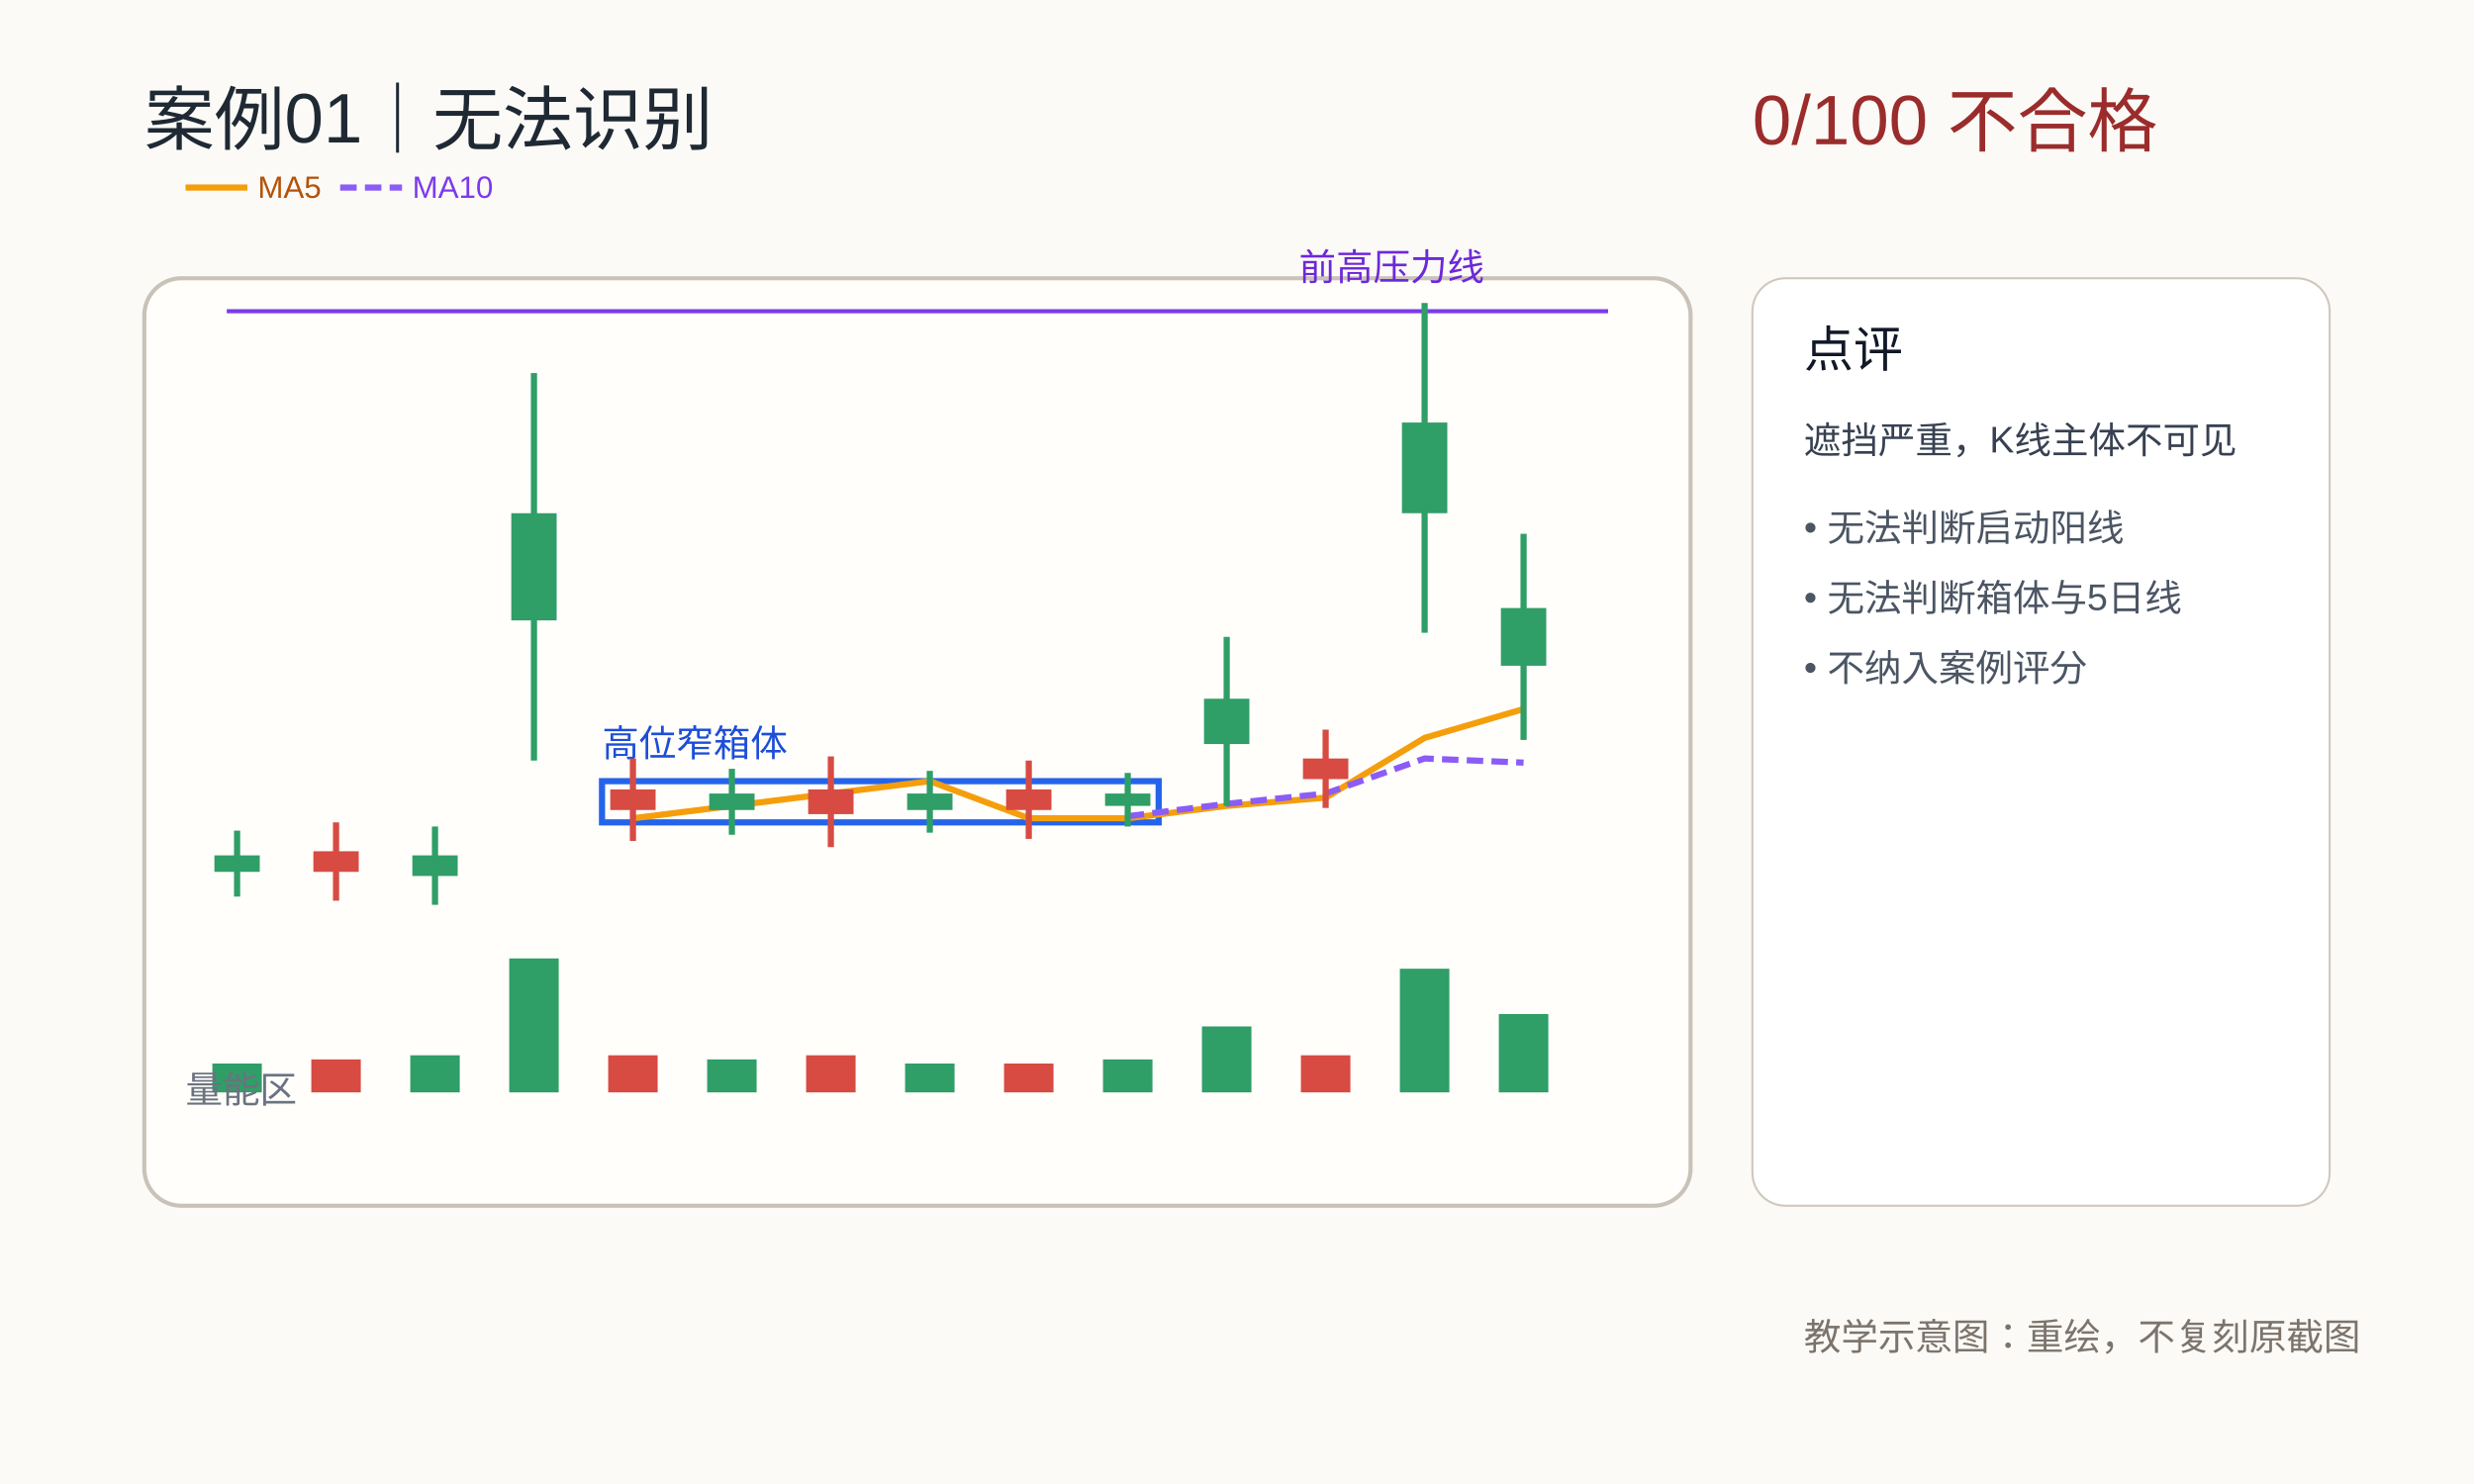
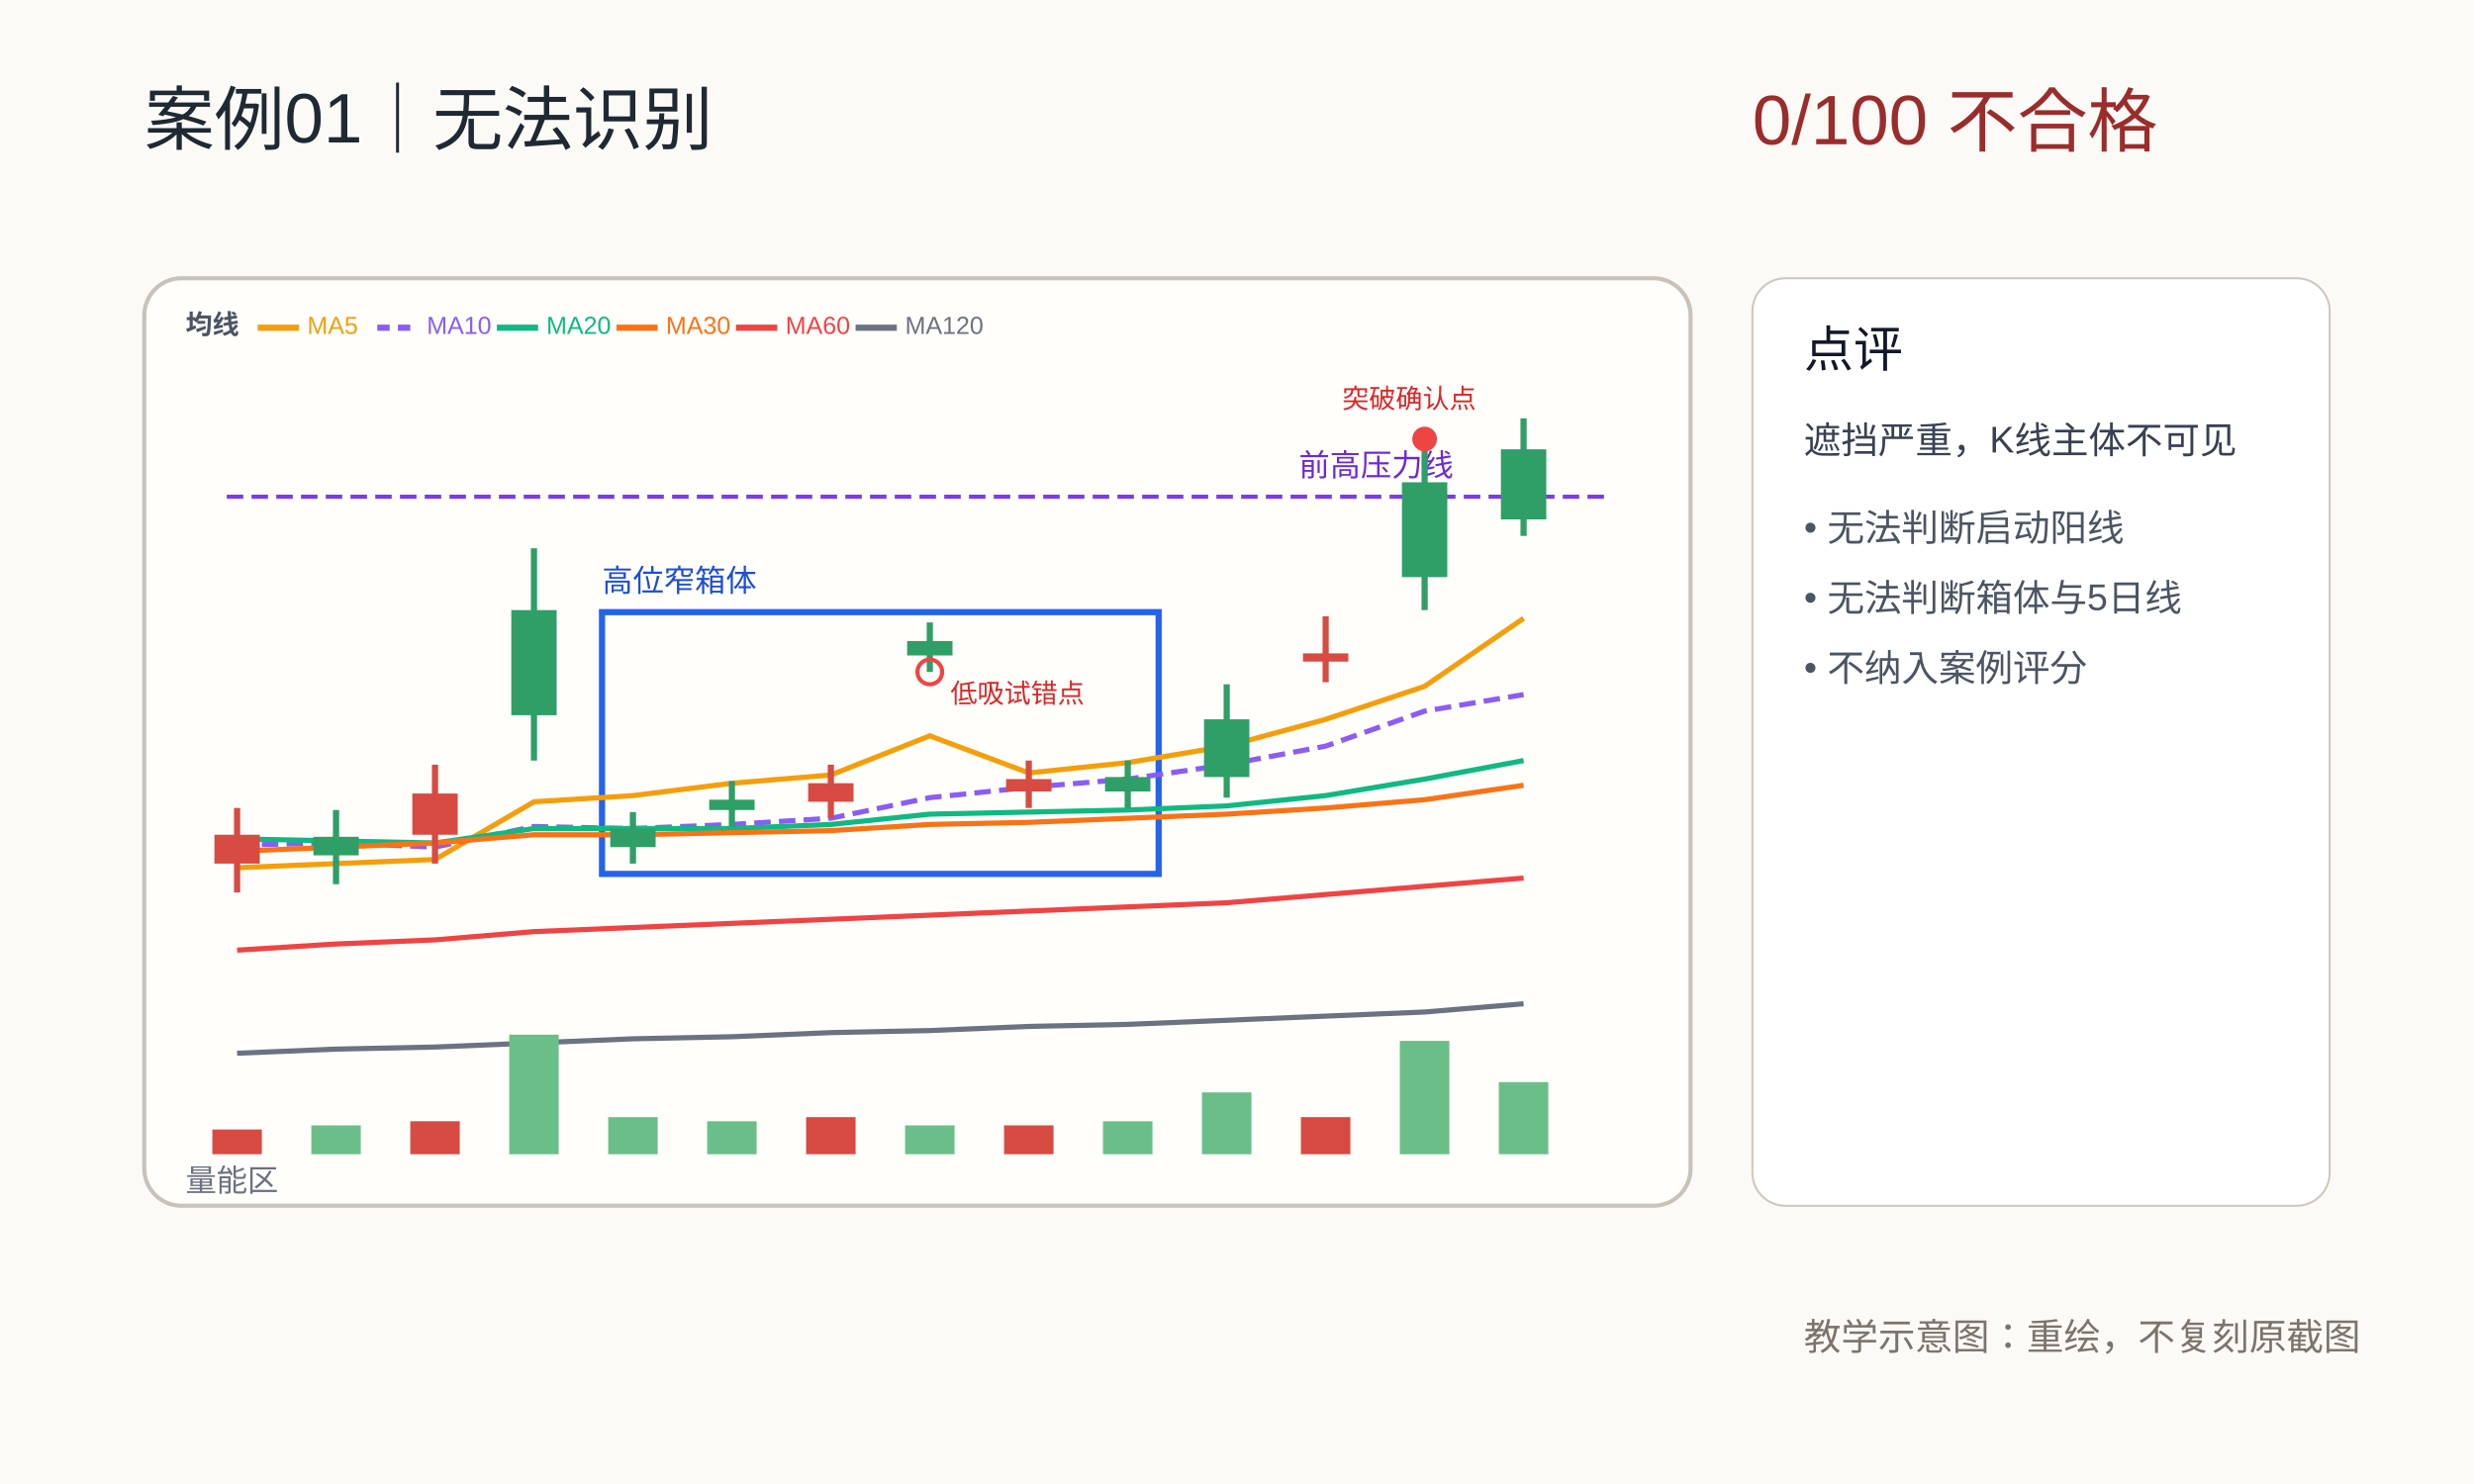
<svg xmlns="http://www.w3.org/2000/svg" width="1200" height="720" viewBox="0 0 1200 720">
  <rect width="1200" height="720" fill="#fbfaf7" />
  <rect x="70" y="135" width="750" height="450" rx="18" fill="#fffefb" stroke="#c9c2b8" stroke-width="2" />
  <text x="70" y="70" font-size="34" font-family="PingFang SC, Arial" fill="#1f2933">案例01｜无法识别</text>
  <text x="850" y="70" font-size="34" font-family="PingFang SC, Arial" fill="#9b2c2c">0/100  不合格</text>
-   <line x1="110" y1="151" x2="780" y2="151" stroke="#7c3aed" stroke-width="2" />
-   <text x="630" y="136" font-size="18" font-family="PingFang SC, Arial" fill="#6d28d9">前高压力线</text>
-   <rect x="292" y="379" width="270" height="20" fill="none" stroke="#2563eb" stroke-width="3" />
-   <text x="292" y="367" font-size="18" font-family="PingFang SC, Arial" fill="#1d4ed8">高位窄箱体</text>
-   <polyline points="307,397 355,391 403,385 451,379 499,397 547,397 595,391 643,387 691,358 739,344" fill="none" stroke="#f59e0b" stroke-width="3" />
-   <polyline points="547,396 595,390 643,385 691,368 739,370" fill="none" stroke="#8b5cf6" stroke-width="3" stroke-dasharray="8,4" />
-   <line x1="90" y1="91" x2="120" y2="91" stroke="#f59e0b" stroke-width="3" />
-   <text x="125" y="96" font-size="15" font-family="PingFang SC, Arial" fill="#b45309">MA5</text>
-   <line x1="165" y1="91" x2="195" y2="91" stroke="#8b5cf6" stroke-width="3" stroke-dasharray="8,4" />
-   <text x="200" y="96" font-size="15" font-family="PingFang SC, Arial" fill="#7c3aed">MA10</text>
-   <line x1="115" y1="403" x2="115" y2="435" stroke="#2f9e67" stroke-width="3" />
-   <rect x="104" y="415" width="22" height="8" fill="#2f9e67" />
-   <line x1="163" y1="399" x2="163" y2="437" stroke="#d74b42" stroke-width="3" />
-   <rect x="152" y="413" width="22" height="10" fill="#d74b42" />
-   <line x1="211" y1="401" x2="211" y2="439" stroke="#2f9e67" stroke-width="3" />
-   <rect x="200" y="415" width="22" height="10" fill="#2f9e67" />
-   <line x1="259" y1="181" x2="259" y2="369" stroke="#2f9e67" stroke-width="3" />
-   <rect x="248" y="249" width="22" height="52" fill="#2f9e67" />
-   <line x1="307" y1="368" x2="307" y2="408" stroke="#d74b42" stroke-width="3" />
-   <rect x="296" y="383" width="22" height="10" fill="#d74b42" />
-   <line x1="355" y1="373" x2="355" y2="405" stroke="#2f9e67" stroke-width="3" />
-   <rect x="344" y="385" width="22" height="8" fill="#2f9e67" />
-   <line x1="403" y1="367" x2="403" y2="411" stroke="#d74b42" stroke-width="3" />
-   <rect x="392" y="383" width="22" height="12" fill="#d74b42" />
-   <line x1="451" y1="374" x2="451" y2="404" stroke="#2f9e67" stroke-width="3" />
-   <rect x="440" y="385" width="22" height="8" fill="#2f9e67" />
-   <line x1="499" y1="369" x2="499" y2="407" stroke="#d74b42" stroke-width="3" />
-   <rect x="488" y="383" width="22" height="10" fill="#d74b42" />
-   <line x1="547" y1="375" x2="547" y2="401" stroke="#2f9e67" stroke-width="3" />
-   <rect x="536" y="385" width="22" height="6" fill="#2f9e67" />
-   <line x1="595" y1="309" x2="595" y2="391" stroke="#2f9e67" stroke-width="3" />
-   <rect x="584" y="339" width="22" height="22" fill="#2f9e67" />
-   <line x1="643" y1="354" x2="643" y2="392" stroke="#d74b42" stroke-width="3" />
-   <rect x="632" y="368" width="22" height="10" fill="#d74b42" />
-   <line x1="691" y1="147" x2="691" y2="307" stroke="#2f9e67" stroke-width="3" />
-   <rect x="680" y="205" width="22" height="44" fill="#2f9e67" />
-   <line x1="739" y1="259" x2="739" y2="359" stroke="#2f9e67" stroke-width="3" />
-   <rect x="728" y="295" width="22" height="28" fill="#2f9e67" />
-   <rect x="103" y="516" width="24" height="14" fill="#2f9e67" />
-   <rect x="151" y="514" width="24" height="16" fill="#d74b42" />
-   <rect x="199" y="512" width="24" height="18" fill="#2f9e67" />
-   <rect x="247" y="465" width="24" height="65" fill="#2f9e67" />
-   <rect x="295" y="512" width="24" height="18" fill="#d74b42" />
-   <rect x="343" y="514" width="24" height="16" fill="#2f9e67" />
-   <rect x="391" y="512" width="24" height="18" fill="#d74b42" />
-   <rect x="439" y="516" width="24" height="14" fill="#2f9e67" />
-   <rect x="487" y="516" width="24" height="14" fill="#d74b42" />
-   <rect x="535" y="514" width="24" height="16" fill="#2f9e67" />
-   <rect x="583" y="498" width="24" height="32" fill="#2f9e67" />
-   <rect x="631" y="512" width="24" height="18" fill="#d74b42" />
-   <rect x="679" y="470" width="24" height="60" fill="#2f9e67" />
-   <rect x="727" y="492" width="24" height="38" fill="#2f9e67" />
-   <text x="90" y="535" font-size="18" font-family="PingFang SC, Arial" fill="#6b7280">量能区</text>
+   <text x="90" y="162" font-size="13" font-family="PingFang SC, Arial" fill="#4b5563" font-weight="bold">均线</text>
+   <line x1="125" y1="159" x2="145" y2="159" stroke="#f59e0b" stroke-width="3" />
+   <text x="149" y="162" font-size="12" font-family="PingFang SC, Arial" fill="#f59e0b">MA5</text>
+   <line x1="183" y1="159" x2="203" y2="159" stroke="#8b5cf6" stroke-width="3" stroke-dasharray="6,4" />
+   <text x="207" y="162" font-size="12" font-family="PingFang SC, Arial" fill="#8b5cf6">MA10</text>
+   <line x1="241" y1="159" x2="261" y2="159" stroke="#10b981" stroke-width="3" />
+   <text x="265" y="162" font-size="12" font-family="PingFang SC, Arial" fill="#10b981">MA20</text>
+   <line x1="299" y1="159" x2="319" y2="159" stroke="#f97316" stroke-width="3" />
+   <text x="323" y="162" font-size="12" font-family="PingFang SC, Arial" fill="#f97316">MA30</text>
+   <line x1="357" y1="159" x2="377" y2="159" stroke="#ef4444" stroke-width="3" />
+   <text x="381" y="162" font-size="12" font-family="PingFang SC, Arial" fill="#ef4444">MA60</text>
+   <line x1="415" y1="159" x2="435" y2="159" stroke="#6b7280" stroke-width="3" />
+   <text x="439" y="162" font-size="12" font-family="PingFang SC, Arial" fill="#6b7280">MA120</text>
+   <line x1="110" y1="241" x2="780" y2="241" stroke="#7c3aed" stroke-width="2" stroke-dasharray="8,4" />
+   <text x="630" y="231" font-size="15" font-family="PingFang SC, Arial" fill="#6d28d9">前高压力线</text>
+   <rect x="292" y="297" width="270" height="127" fill="none" stroke="#2563eb" stroke-width="3" />
+   <text x="292" y="287" font-size="15" font-family="PingFang SC, Arial" fill="#1d4ed8">高位窄箱体</text>
+   <polyline points="115,421 163,419 211,417 259,389 307,386 355,380 403,376 451,357 499,375 547,370 595,362 643,349 691,333 739,300" fill="none" stroke="#f59e0b" stroke-width="2.5" />
+   <polyline points="115,410 163,409 211,411 259,401 307,402 355,400 403,397 451,387 499,382 547,378 595,371 643,362 691,345 739,337" fill="none" stroke="#8b5cf6" stroke-width="2.5" stroke-dasharray="8,4" />
+   <polyline points="115,407 163,408 211,409 259,402 307,402 355,402 403,400 451,395 499,394 547,393 595,391 643,386 691,378 739,369" fill="none" stroke="#10b981" stroke-width="2.5" />
+   <polyline points="115,413 163,411 211,409 259,405 307,405 355,404 403,403 451,400 499,399 547,397 595,395 643,392 691,388 739,381" fill="none" stroke="#f97316" stroke-width="2.5" />
+   <polyline points="115,461 163,458 211,456 259,452 307,450 355,448 403,446 451,444 499,442 547,440 595,438 643,434 691,430 739,426" fill="none" stroke="#ef4444" stroke-width="2.5" />
+   <polyline points="115,511 163,509 211,508 259,506 307,504 355,503 403,501 451,500 499,498 547,497 595,495 643,493 691,491 739,487" fill="none" stroke="#6b7280" stroke-width="2.5" />
+   <line x1="115" y1="392" x2="115" y2="433" stroke="#d74b42" stroke-width="3" />
+   <rect x="104" y="405" width="22" height="14" fill="#d74b42" />
+   <line x1="163" y1="393" x2="163" y2="429" stroke="#2f9e67" stroke-width="3" />
+   <rect x="152" y="406" width="22" height="9" fill="#2f9e67" />
+   <line x1="211" y1="371" x2="211" y2="419" stroke="#d74b42" stroke-width="3" />
+   <rect x="200" y="385" width="22" height="20" fill="#d74b42" />
+   <line x1="259" y1="266" x2="259" y2="369" stroke="#2f9e67" stroke-width="3" />
+   <rect x="248" y="296" width="22" height="51" fill="#2f9e67" />
+   <line x1="307" y1="394" x2="307" y2="419" stroke="#2f9e67" stroke-width="3" />
+   <rect x="296" y="402" width="22" height="9" fill="#2f9e67" />
+   <line x1="355" y1="379" x2="355" y2="401" stroke="#2f9e67" stroke-width="3" />
+   <rect x="344" y="388" width="22" height="5" fill="#2f9e67" />
+   <line x1="403" y1="371" x2="403" y2="397" stroke="#d74b42" stroke-width="3" />
+   <rect x="392" y="380" width="22" height="9" fill="#d74b42" />
+   <line x1="451" y1="302" x2="451" y2="326" stroke="#2f9e67" stroke-width="3" />
+   <rect x="440" y="311" width="22" height="7" fill="#2f9e67" />
+   <line x1="499" y1="369" x2="499" y2="392" stroke="#d74b42" stroke-width="3" />
+   <rect x="488" y="378" width="22" height="6" fill="#d74b42" />
+   <line x1="547" y1="369" x2="547" y2="392" stroke="#2f9e67" stroke-width="3" />
+   <rect x="536" y="377" width="22" height="7" fill="#2f9e67" />
+   <line x1="595" y1="332" x2="595" y2="387" stroke="#2f9e67" stroke-width="3" />
+   <rect x="584" y="349" width="22" height="28" fill="#2f9e67" />
+   <line x1="643" y1="299" x2="643" y2="331" stroke="#d74b42" stroke-width="3" />
+   <rect x="632" y="317" width="22" height="4" fill="#d74b42" />
+   <line x1="691" y1="213" x2="691" y2="296" stroke="#2f9e67" stroke-width="3" />
+   <rect x="680" y="234" width="22" height="46" fill="#2f9e67" />
+   <line x1="739" y1="203" x2="739" y2="260" stroke="#2f9e67" stroke-width="3" />
+   <rect x="728" y="218" width="22" height="34" fill="#2f9e67" />
+   <rect x="103" y="548" width="24" height="12" fill="#d74b42" />
+   <rect x="151" y="546" width="24" height="14" fill="#6abf88" />
+   <rect x="199" y="544" width="24" height="16" fill="#d74b42" />
+   <rect x="247" y="502" width="24" height="58" fill="#6abf88" />
+   <rect x="295" y="542" width="24" height="18" fill="#6abf88" />
+   <rect x="343" y="544" width="24" height="16" fill="#6abf88" />
+   <rect x="391" y="542" width="24" height="18" fill="#d74b42" />
+   <rect x="439" y="546" width="24" height="14" fill="#6abf88" />
+   <rect x="487" y="546" width="24" height="14" fill="#d74b42" />
+   <rect x="535" y="544" width="24" height="16" fill="#6abf88" />
+   <rect x="583" y="530" width="24" height="30" fill="#6abf88" />
+   <rect x="631" y="542" width="24" height="18" fill="#d74b42" />
+   <rect x="679" y="505" width="24" height="55" fill="#6abf88" />
+   <rect x="727" y="525" width="24" height="35" fill="#6abf88" />
+   <text x="90" y="578" font-size="15" font-family="PingFang SC, Arial" fill="#6b7280">量能区</text>
+   <circle cx="451" cy="326" r="6" fill="none" stroke="#ef4444" stroke-width="2" />
+   <text x="461" y="341" font-size="13" font-family="PingFang SC, Arial" fill="#dc2626">低吸试错点</text>
+   <circle cx="691" cy="213" r="6" fill="#ef4444" stroke="none" />
+   <text x="651" y="198" font-size="13" font-family="PingFang SC, Arial" fill="#dc2626">突破确认点</text>
  <rect x="850" y="135" width="280" height="450" rx="16" fill="#ffffff" stroke="#d0c7bc" />
  <text x="875" y="178" font-size="24" font-family="PingFang SC, Arial" fill="#111827">点评</text>
  <text x="875" y="220" font-size="18" font-family="PingFang SC, Arial" fill="#374151">遮挡严重，K线主体不可见</text>
  <text x="875" y="262" font-size="18" font-family="PingFang SC, Arial" fill="#4b5563">• 无法判断启动阳线</text>
  <text x="875" y="296" font-size="18" font-family="PingFang SC, Arial" fill="#4b5563">• 无法判断箱体与5日线</text>
  <text x="875" y="330" font-size="18" font-family="PingFang SC, Arial" fill="#4b5563">• 不纳入案例评分</text>
  <text x="875" y="655" font-size="18" font-family="PingFang SC, Arial" fill="#7c746b">教学示意图：重绘，不复刻原截图</text>
</svg>
